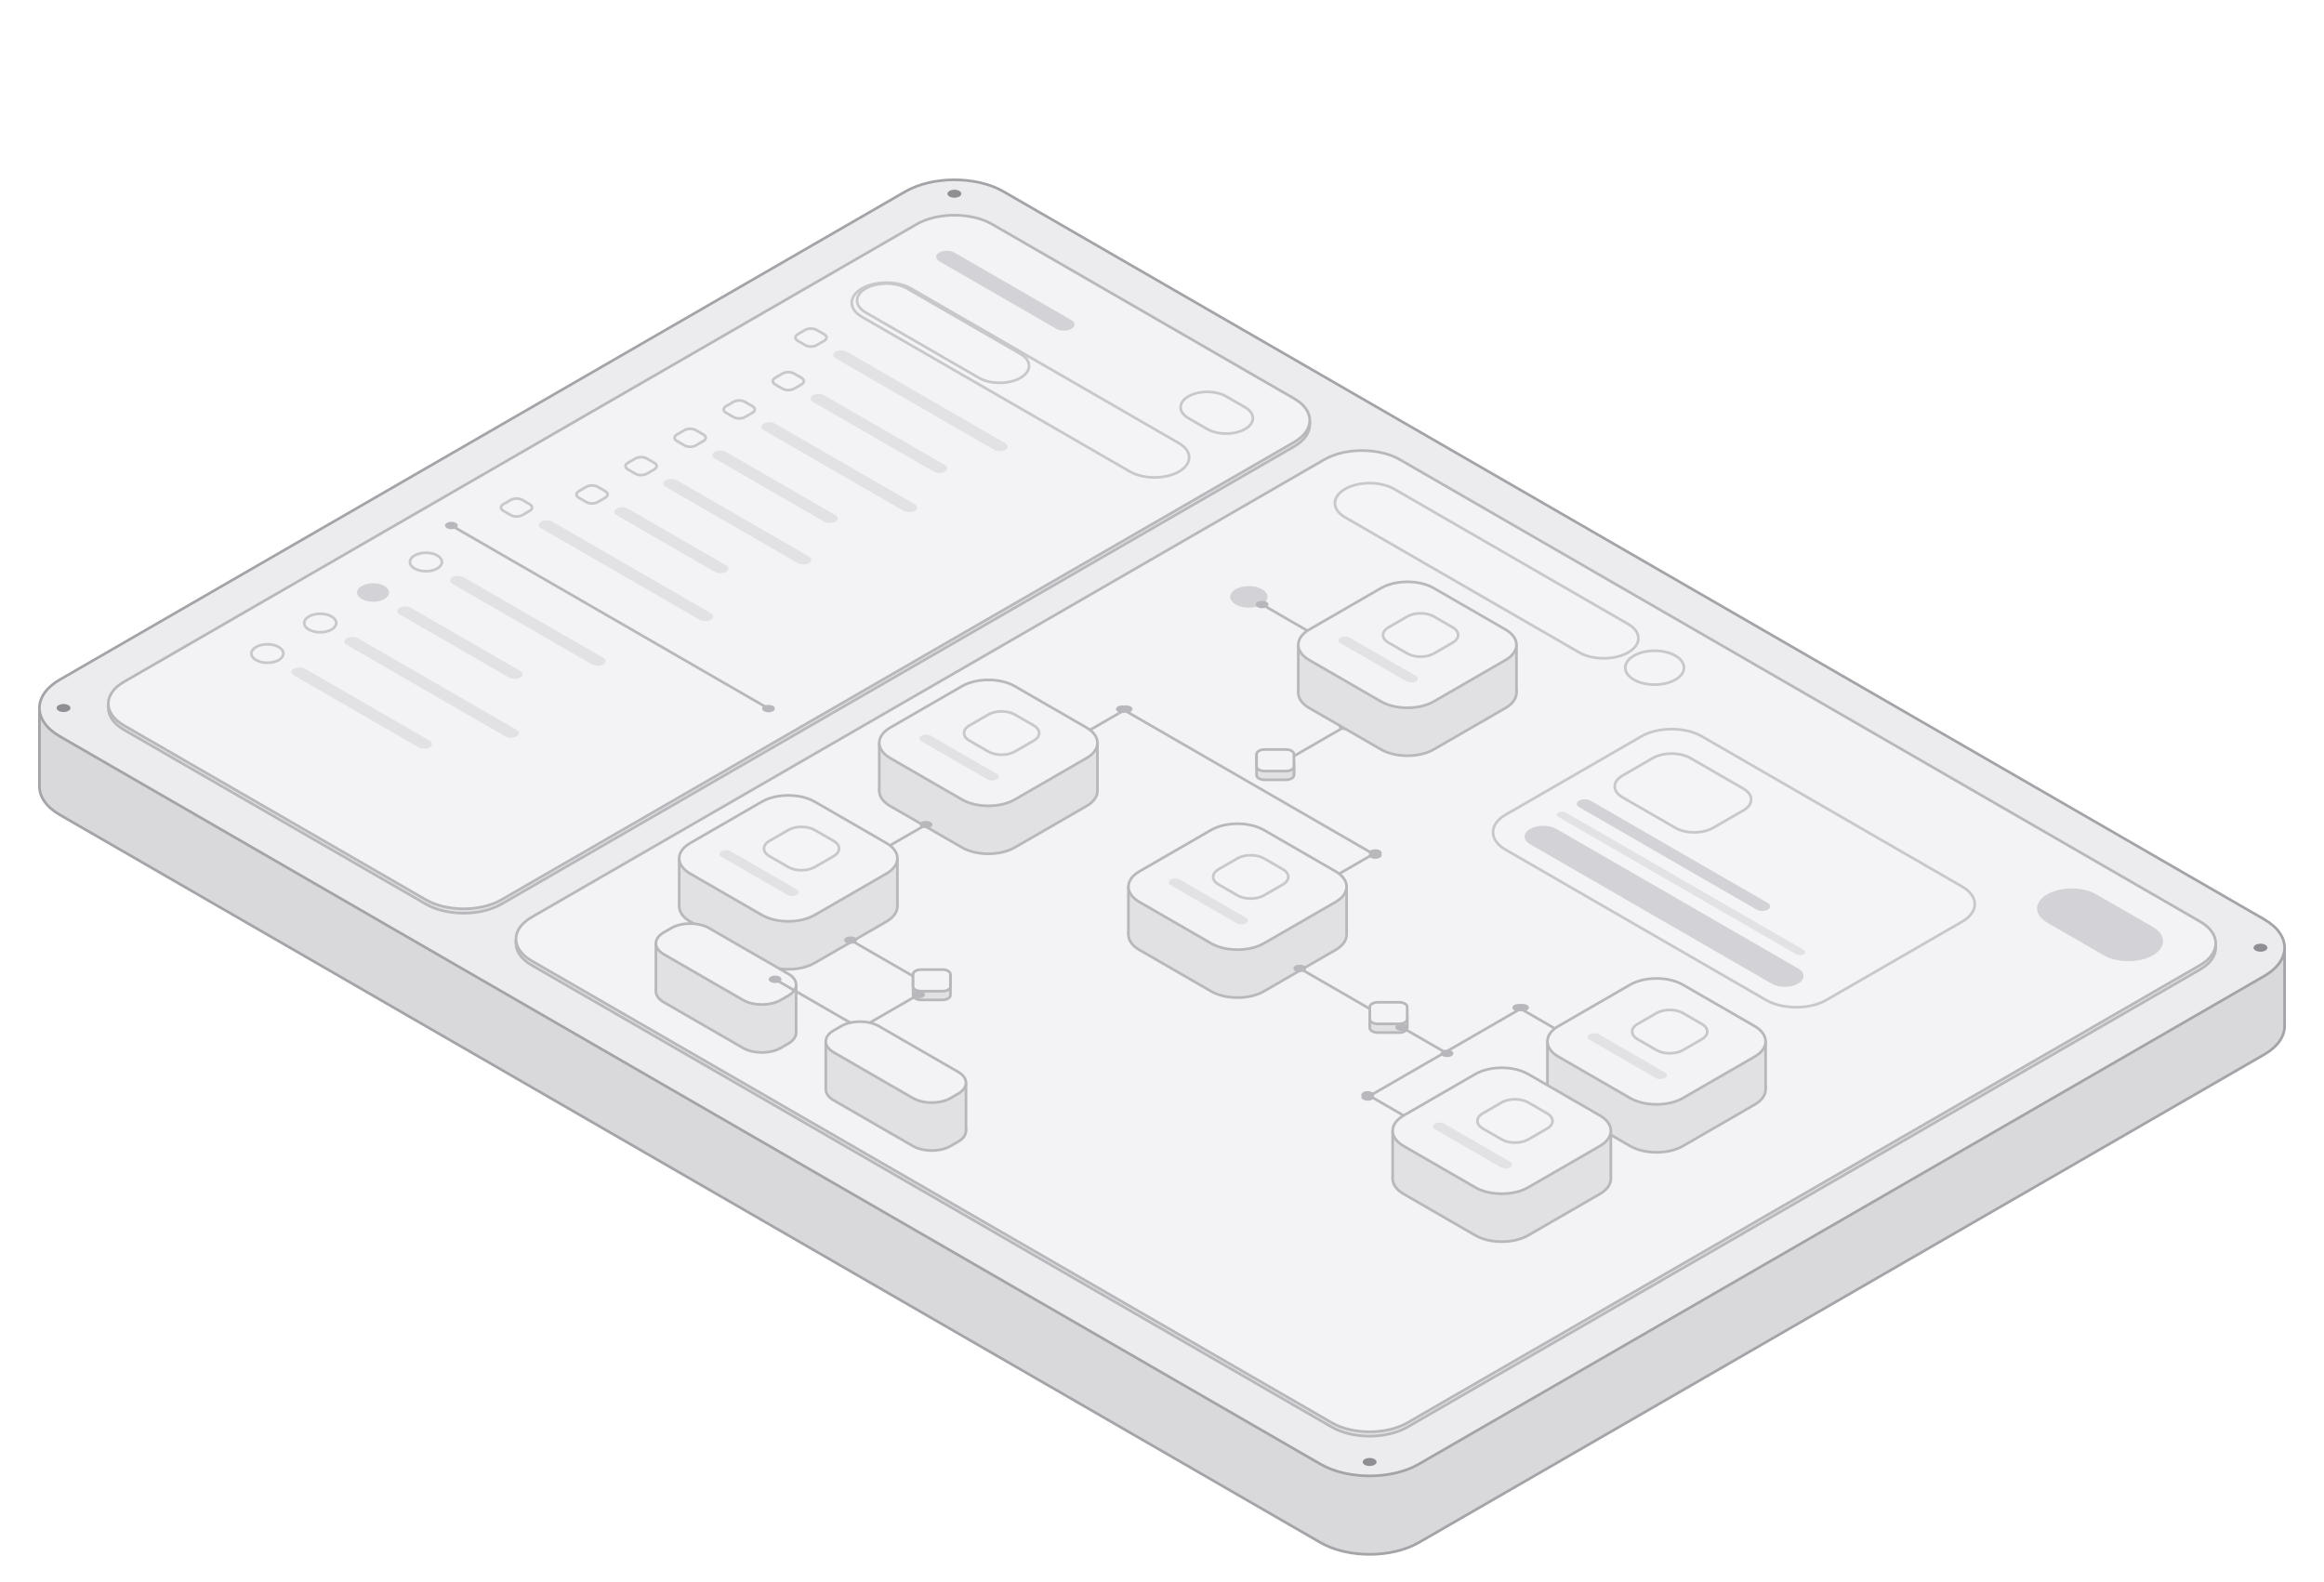
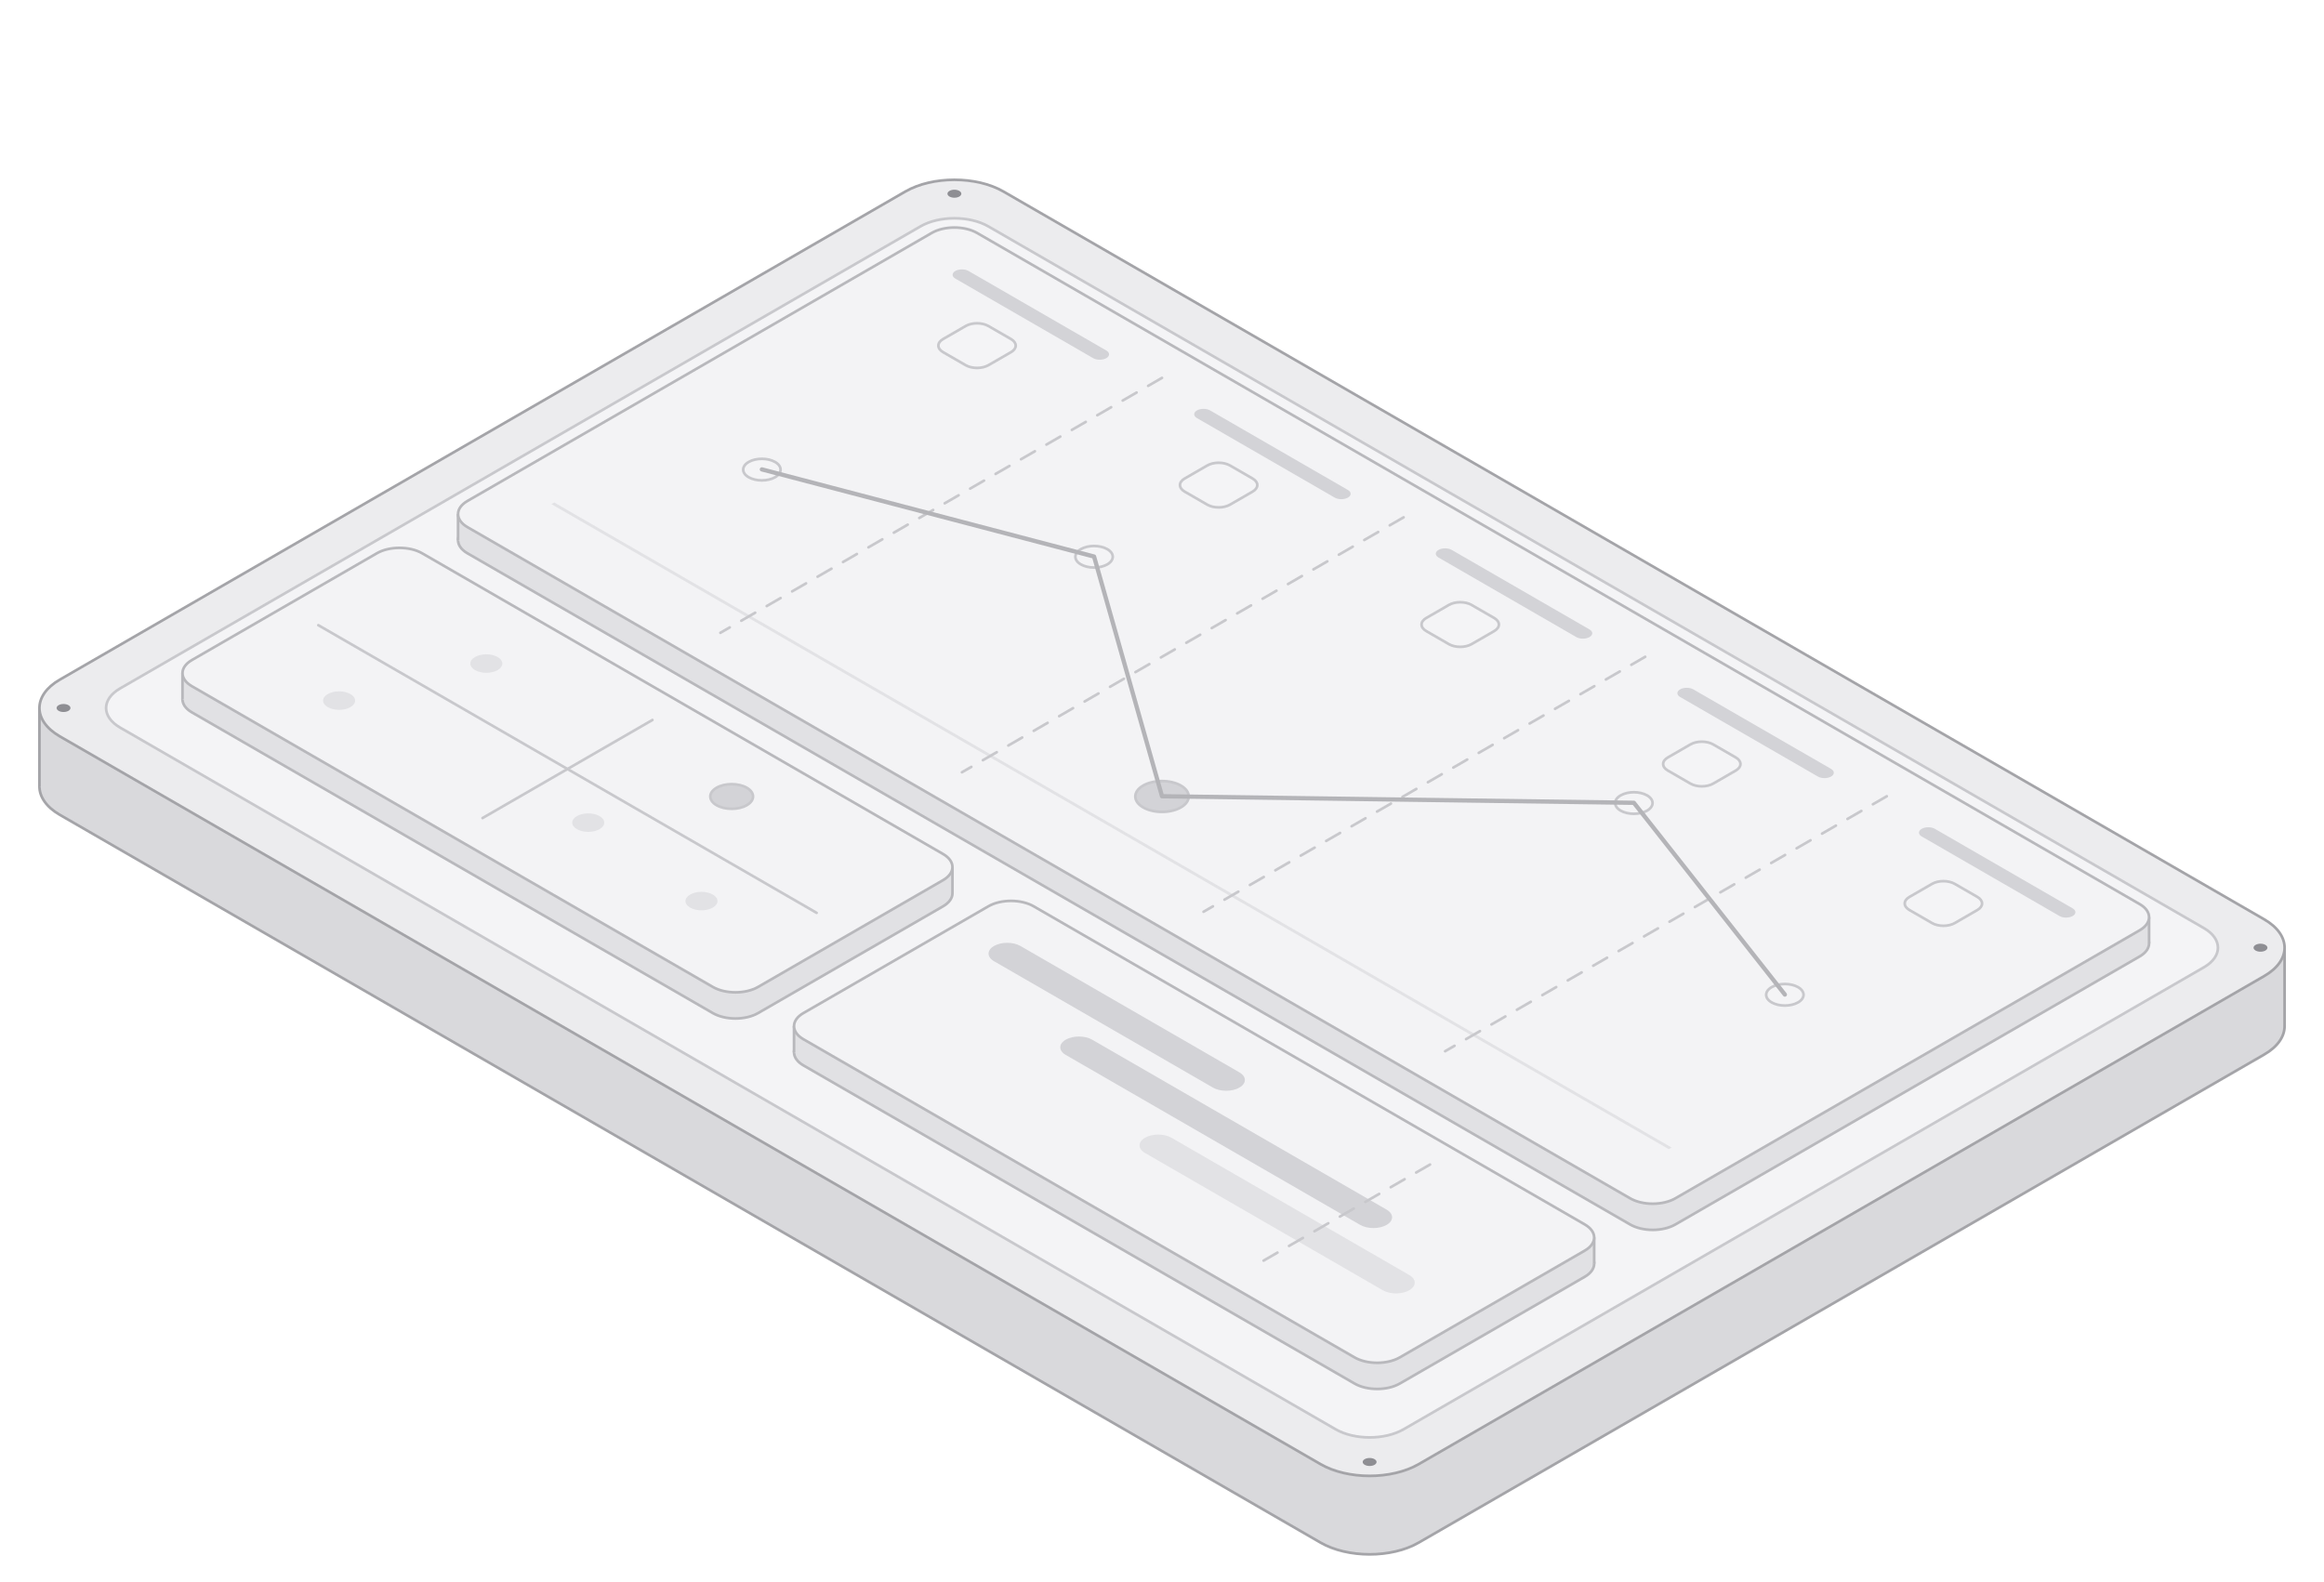
<svg xmlns="http://www.w3.org/2000/svg" viewBox="-435.34 -339.58 870.67 592.61" shape-rendering="geometricPrecision">
-   <style>.l{stroke-width:1px}.l2{stroke-width:1.5px}@media (min-resolution:2dppx){.l{stroke-width:.5px}.l2{stroke-width:1px}}@media (min-resolution:3dppx){.l{stroke-width:.34px}.l2{stroke-width:.67px}}</style>
+   <style>.l{stroke-width:1px}.l2{stroke-width:1.6px}@media (min-resolution:2dppx){.l{stroke-width:.5px}.l2{stroke-width:1px}}@media (min-resolution:3dppx){.l{stroke-width:.34px}.l2{stroke-width:.67px}}</style>
  <g transform="matrix(0.707107,0.408248,-0.707107,0.408248,-77.7817,-249.0315)">
    <rect x="0" y="0" width="720" height="500" rx="26" fill="#d9d9dc" stroke="#a4a4a8" class="l" vector-effect="non-scaling-stroke" />
  </g>
  <path d="M-420.566 -74.301L420.566 15.513L420.566 44.907L-420.566 -44.907Z" fill="#d9d9dc" />
  <path d="M-420.566 -74.301L-420.566 -44.907M420.566 15.513L420.566 44.907" stroke="#a4a4a8" class="l" vector-effect="non-scaling-stroke" />
  <g transform="matrix(0.707107,0.408248,-0.707107,0.408248,-77.7817,-278.4253)">
    <rect x="0" y="0" width="720" height="500" rx="26" fill="#ececee" stroke="#a4a4a8" class="l" vector-effect="non-scaling-stroke" />
  </g>
  <g transform="matrix(0.707107,0.408248,-0.707107,0.408248,-77.7817,-278.4253)">
    <circle cx="14" cy="14" r="2.6" fill="#8e8e93" />
    <circle cx="706" cy="14" r="2.6" fill="#8e8e93" />
    <circle cx="706" cy="486" r="2.6" fill="#8e8e93" />
    <circle cx="14" cy="486" r="2.6" fill="#8e8e93" />
  </g>
  <g transform="matrix(0.707107,0.408248,-0.707107,0.408248,-77.7817,-278.4253)">
-     <rect x="20" y="20" width="200" height="460" rx="20" fill="#e1e1e4" stroke="#b8b8bc" class="l" vector-effect="non-scaling-stroke" />
-   </g>
-   <path d="M-394.767 -75.934L55.355 -182.079L55.355 -180.446L-394.767 -74.301Z" fill="#e1e1e4" />
-   <path d="M-394.767 -75.934L-394.767 -74.301M55.355 -182.079L55.355 -180.446" stroke="#b8b8bc" class="l" vector-effect="non-scaling-stroke" />
-   <g transform="matrix(0.707107,0.408248,-0.707107,0.408248,-77.7817,-280.0583)">
-     <rect x="20" y="20" width="200" height="460" rx="20" fill="#f3f3f5" stroke="#b8b8bc" class="l" vector-effect="non-scaling-stroke" />
-   </g>
-   <g transform="matrix(0.707107,0.408248,-0.707107,0.408248,-77.7817,-278.4253)">
-     <rect x="236" y="20" width="464" height="460" rx="20" fill="#e1e1e4" stroke="#b8b8bc" class="l" vector-effect="non-scaling-stroke" />
-   </g>
-   <path d="M-242.032 12.247L394.767 13.880L394.767 15.513L-242.032 13.880Z" fill="#e1e1e4" />
-   <path d="M-242.032 12.247L-242.032 13.880M394.767 13.880L394.767 15.513" stroke="#b8b8bc" class="l" vector-effect="non-scaling-stroke" />
-   <g transform="matrix(0.707107,0.408248,-0.707107,0.408248,-77.7817,-280.0583)">
-     <rect x="236" y="20" width="464" height="460" rx="20" fill="#f3f3f5" stroke="#b8b8bc" class="l" vector-effect="non-scaling-stroke" />
-   </g>
-   <g transform="matrix(0.707107,0.408248,-0.707107,0.408248,-77.7817,-280.8748)">
-     <rect x="40" y="44" width="70" height="8" rx="4.0" fill="#d3d3d7" />
-   </g>
-   <g transform="matrix(0.707107,0.408248,-0.707107,0.408248,-77.7817,-280.8748)">
-     <rect x="40" y="116" width="10" height="10" rx="3" fill="#f4f4f6" stroke="#c8c8cc" class="l" vector-effect="non-scaling-stroke" />
-   </g>
-   <g transform="matrix(0.707107,0.408248,-0.707107,0.408248,-77.7817,-280.8748)">
-     <rect x="54" y="142" width="10" height="10" rx="3" fill="#f4f4f6" stroke="#c8c8cc" class="l" vector-effect="non-scaling-stroke" />
-   </g>
-   <g transform="matrix(0.707107,0.408248,-0.707107,0.408248,-77.7817,-280.8748)">
-     <rect x="54" y="168" width="10" height="10" rx="3" fill="#f4f4f6" stroke="#c8c8cc" class="l" vector-effect="non-scaling-stroke" />
-   </g>
-   <g transform="matrix(0.707107,0.408248,-0.707107,0.408248,-77.7817,-280.8748)">
-     <rect x="172" y="38" width="30" height="20" rx="10" fill="#f4f4f6" stroke="#c8c8cc" class="l" vector-effect="non-scaling-stroke" />
-   </g>
-   <g transform="matrix(0.707107,0.408248,-0.707107,0.408248,-77.7817,-280.8748)">
-     <rect x="54" y="194" width="10" height="10" rx="3" fill="#f4f4f6" stroke="#c8c8cc" class="l" vector-effect="non-scaling-stroke" />
-   </g>
-   <g transform="matrix(0.707107,0.408248,-0.707107,0.408248,-77.7817,-280.8748)">
-     <rect x="58" y="118" width="90" height="6" rx="3.0" fill="#e2e2e5" />
-   </g>
-   <g transform="matrix(0.707107,0.408248,-0.707107,0.408248,-77.7817,-280.8748)">
-     <rect x="72" y="144" width="70" height="6" rx="3.0" fill="#e2e2e5" />
-   </g>
-   <g transform="matrix(0.707107,0.408248,-0.707107,0.408248,-77.7817,-280.8748)">
-     <rect x="54" y="220" width="10" height="10" rx="3" fill="#f4f4f6" stroke="#c8c8cc" class="l" vector-effect="non-scaling-stroke" />
-   </g>
-   <g transform="matrix(0.707107,0.408248,-0.707107,0.408248,-77.7817,-280.8748)">
-     <rect x="36" y="72" width="168" height="26" rx="13" fill="#f4f4f6" stroke="#c8c8cc" class="l" vector-effect="non-scaling-stroke" />
-   </g>
-   <g transform="matrix(0.707107,0.408248,-0.707107,0.408248,-77.7817,-280.8748)">
-     <rect x="54" y="246" width="10" height="10" rx="3" fill="#f4f4f6" stroke="#c8c8cc" class="l" vector-effect="non-scaling-stroke" />
-   </g>
-   <g transform="matrix(0.707107,0.408248,-0.707107,0.408248,-77.7817,-280.8748)">
-     <rect x="72" y="170" width="80" height="6" rx="3.0" fill="#e2e2e5" />
-   </g>
-   <g transform="matrix(0.707107,0.408248,-0.707107,0.408248,-77.7817,-280.8748)">
-     <rect x="40" y="272" width="10" height="10" rx="3" fill="#f4f4f6" stroke="#c8c8cc" class="l" vector-effect="non-scaling-stroke" />
-   </g>
-   <g transform="matrix(0.707107,0.408248,-0.707107,0.408248,-77.7817,-280.8748)">
-     <rect x="72" y="196" width="64" height="6" rx="3.0" fill="#e2e2e5" />
-   </g>
-   <g transform="matrix(0.707107,0.408248,-0.707107,0.408248,-77.7817,-280.8748)">
-     <rect x="72" y="222" width="76" height="6" rx="3.0" fill="#e2e2e5" />
-   </g>
-   <g transform="matrix(0.707107,0.408248,-0.707107,0.408248,-77.7817,-280.8748)">
-     <rect x="72" y="248" width="58" height="6" rx="3.0" fill="#e2e2e5" />
-   </g>
-   <g transform="matrix(0.707107,0.408248,-0.707107,0.408248,-77.7817,-280.8748)">
-     <rect x="40" y="320" width="12" height="12" rx="6" fill="#f4f4f6" stroke="#c8c8cc" class="l" vector-effect="non-scaling-stroke" />
-   </g>
-   <g transform="matrix(0.707107,0.408248,-0.707107,0.408248,-77.7817,-280.8748)">
-     <rect x="40" y="348" width="12" height="12" rx="6" fill="#d3d3d7" />
-   </g>
-   <g transform="matrix(0.707107,0.408248,-0.707107,0.408248,-77.7817,-280.8748)">
-     <rect x="273" y="117" width="14" height="14" rx="7" fill="#d3d3d7" />
-   </g>
-   <g transform="matrix(0.707107,0.408248,-0.707107,0.408248,-77.7817,-280.8748)">
-     <rect x="58" y="274" width="90" height="6" rx="3.0" fill="#e2e2e5" />
-   </g>
-   <g transform="matrix(0.707107,0.408248,-0.707107,0.408248,-77.7817,-280.8748)">
-     <rect x="40" y="376" width="12" height="12" rx="6" fill="#f4f4f6" stroke="#c8c8cc" class="l" vector-effect="non-scaling-stroke" />
-   </g>
-   <g transform="matrix(0.707107,0.408248,-0.707107,0.408248,-77.7817,-280.8748)">
-     <path d="M287 124.0L331 124.0" stroke="#b8b8bc" class="l" vector-effect="non-scaling-stroke" />
-     <circle cx="287" cy="124.0" r="2.4" fill="#b8b8bc" />
-     <circle cx="331" cy="124.0" r="2.4" fill="#b8b8bc" />
-   </g>
-   <g transform="matrix(0.707107,0.408248,-0.707107,0.408248,-77.7817,-280.8748)">
-     <rect x="256" y="36" width="150" height="26" rx="13" fill="#f4f4f6" stroke="#c8c8cc" class="l" vector-effect="non-scaling-stroke" />
-   </g>
-   <g transform="matrix(0.707107,0.408248,-0.707107,0.408248,-77.7817,-280.8748)">
-     <rect x="40" y="404" width="12" height="12" rx="6" fill="#f4f4f6" stroke="#c8c8cc" class="l" vector-effect="non-scaling-stroke" />
-   </g>
-   <g transform="matrix(0.707107,0.408248,-0.707107,0.408248,-77.7817,-280.8748)">
-     <rect x="60" y="323" width="80" height="6" rx="3.0" fill="#e2e2e5" />
-   </g>
-   <g transform="matrix(0.707107,0.408248,-0.707107,0.408248,-77.7817,-280.8748)">
-     <rect x="60" y="351" width="64" height="6" rx="3.0" fill="#e2e2e5" />
-   </g>
-   <g transform="matrix(0.707107,0.408248,-0.707107,0.408248,-77.7817,-280.8748)">
-     <rect x="409" y="38" width="22" height="22" rx="11" fill="#f4f4f6" stroke="#c8c8cc" class="l" vector-effect="non-scaling-stroke" />
-   </g>
-   <g transform="matrix(0.707107,0.408248,-0.707107,0.408248,-77.7817,-280.8748)">
-     <path d="M36 302.5L204 302.5" stroke="#b8b8bc" class="l" vector-effect="non-scaling-stroke" />
-     <circle cx="36" cy="302.5" r="2.4" fill="#b8b8bc" />
-     <circle cx="204" cy="302.5" r="2.4" fill="#b8b8bc" />
-   </g>
-   <g transform="matrix(0.707107,0.408248,-0.707107,0.408248,-77.7817,-280.8748)">
-     <rect x="60" y="379" width="90" height="6" rx="3.0" fill="#e2e2e5" />
-   </g>
-   <g transform="matrix(0.707107,0.408248,-0.707107,0.408248,-77.7817,-280.8748)">
-     <rect x="60" y="407" width="72" height="6" rx="3.0" fill="#e2e2e5" />
-   </g>
-   <g transform="matrix(0.707107,0.408248,-0.707107,0.408248,-77.7817,-280.8748)">
-     <path d="M299.0 208L299.0 248" stroke="#b8b8bc" class="l" vector-effect="non-scaling-stroke" />
-     <circle cx="299.0" cy="208" r="2.4" fill="#b8b8bc" />
-     <circle cx="299.0" cy="248" r="2.4" fill="#b8b8bc" />
-   </g>
-   <g transform="matrix(0.707107,0.408248,-0.707107,0.408248,-77.7817,-280.8748)">
-     <path d="M365.0 158L365.0 188" stroke="#b8b8bc" class="l" vector-effect="non-scaling-stroke" />
-     <circle cx="365.0" cy="158" r="2.4" fill="#b8b8bc" />
-     <circle cx="365.0" cy="188" r="2.4" fill="#b8b8bc" />
+     <rect x="20" y="20" width="680" height="460" rx="18" fill="#f4f4f6" stroke="#c8c8cc" class="l" vector-effect="non-scaling-stroke" />
  </g>
  <g transform="matrix(0.707107,0.408248,-0.707107,0.408248,-77.7817,-280.0583)">
-     <rect x="332" y="92" width="66" height="66" rx="14" fill="#e1e1e4" stroke="#b8b8bc" class="l" vector-effect="non-scaling-stroke" />
+     <rect x="40" y="334" width="300" height="122" rx="12" fill="#e1e1e4" stroke="#b8b8bc" class="l" vector-effect="non-scaling-stroke" />
  </g>
-   <path d="M51.054 -97.980L132.794 -97.980L132.794 -80.017L51.054 -80.017Z" fill="#e1e1e4" />
-   <path d="M51.054 -97.980L51.054 -80.017M132.794 -97.980L132.794 -80.017" stroke="#b8b8bc" class="l" vector-effect="non-scaling-stroke" />
-   <g transform="matrix(0.707107,0.408248,-0.707107,0.408248,-77.7817,-298.0213)">
-     <rect x="332" y="92" width="66" height="66" rx="14" fill="#f3f3f5" stroke="#b8b8bc" class="l" vector-effect="non-scaling-stroke" />
+   <path d="M-366.968 -87.365L-78.510 -14.697L-78.510 -4.899L-366.968 -77.567Z" fill="#e1e1e4" />
+   <path d="M-366.968 -87.365L-366.968 -77.567M-78.510 -14.697L-78.510 -4.899" stroke="#b8b8bc" class="l" vector-effect="non-scaling-stroke" />
+   <g transform="matrix(0.707107,0.408248,-0.707107,0.408248,-77.7817,-289.8563)">
+     <rect x="40" y="334" width="300" height="122" rx="12" fill="#f3f3f5" stroke="#b8b8bc" class="l" vector-effect="non-scaling-stroke" />
  </g>
  <g transform="matrix(0.707107,0.408248,-0.707107,0.408248,-77.7817,-280.0583)">
-     <rect x="358" y="188" width="14" height="14" rx="3" fill="#e1e1e4" stroke="#b8b8bc" class="l" vector-effect="non-scaling-stroke" transform="rotate(45 365.0 195.0)" />
+     <rect x="40" y="40" width="640" height="270" rx="12" fill="#e1e1e4" stroke="#b8b8bc" class="l" vector-effect="non-scaling-stroke" />
  </g>
-   <path d="M35.426 -57.015L49.426 -52.396L49.426 -49.130L35.426 -53.749Z" fill="#e1e1e4" />
-   <path d="M35.426 -57.015L35.426 -53.749M49.426 -52.396L49.426 -49.130" stroke="#b8b8bc" class="l" vector-effect="non-scaling-stroke" />
-   <g transform="matrix(0.707107,0.408248,-0.707107,0.408248,-77.7817,-283.3243)">
-     <rect x="358" y="188" width="14" height="14" rx="3" fill="#f3f3f5" stroke="#b8b8bc" class="l" vector-effect="non-scaling-stroke" transform="rotate(45 365.0 195.0)" />
-   </g>
-   <g transform="matrix(0.707107,0.408248,-0.707107,0.408248,-77.7817,-280.8748)">
-     <path d="M298 209.0L432 209.0" stroke="#b8b8bc" class="l" vector-effect="non-scaling-stroke" />
-     <circle cx="298" cy="209.0" r="2.4" fill="#b8b8bc" />
-     <circle cx="432" cy="209.0" r="2.4" fill="#b8b8bc" />
+   <path d="M-263.730 -146.969L369.796 4.082L369.796 13.880L-263.730 -137.171Z" fill="#e1e1e4" />
+   <path d="M-263.730 -146.969L-263.730 -137.171M369.796 4.082L369.796 13.880" stroke="#b8b8bc" class="l" vector-effect="non-scaling-stroke" />
+   <g transform="matrix(0.707107,0.408248,-0.707107,0.408248,-77.7817,-289.8563)">
+     <rect x="40" y="40" width="640" height="270" rx="12" fill="#f3f3f5" stroke="#b8b8bc" class="l" vector-effect="non-scaling-stroke" />
  </g>
  <g transform="matrix(0.707107,0.408248,-0.707107,0.408248,-77.7817,-280.0583)">
-     <rect x="266" y="248" width="66" height="66" rx="14" fill="#e1e1e4" stroke="#b8b8bc" class="l" vector-effect="non-scaling-stroke" />
+     <rect x="364" y="334" width="316" height="122" rx="12" fill="#e1e1e4" stroke="#b8b8bc" class="l" vector-effect="non-scaling-stroke" />
  </g>
-   <path d="M-105.924 -61.237L-24.184 -61.237L-24.184 -43.274L-105.924 -43.274Z" fill="#e1e1e4" />
-   <path d="M-105.924 -61.237L-105.924 -43.274M-24.184 -61.237L-24.184 -43.274" stroke="#b8b8bc" class="l" vector-effect="non-scaling-stroke" />
-   <g transform="matrix(0.707107,0.408248,-0.707107,0.408248,-77.7817,-298.0213)">
-     <rect x="266" y="248" width="66" height="66" rx="14" fill="#f3f3f5" stroke="#b8b8bc" class="l" vector-effect="non-scaling-stroke" />
+   <path d="M-137.865 44.907L161.907 124.107L161.907 133.905L-137.865 54.705Z" fill="#e1e1e4" />
+   <path d="M-137.865 44.907L-137.865 54.705M161.907 124.107L161.907 133.905" stroke="#b8b8bc" class="l" vector-effect="non-scaling-stroke" />
+   <g transform="matrix(0.707107,0.408248,-0.707107,0.408248,-77.7817,-289.8563)">
+     <rect x="364" y="334" width="316" height="122" rx="12" fill="#f3f3f5" stroke="#b8b8bc" class="l" vector-effect="non-scaling-stroke" />
  </g>
-   <g transform="matrix(0.707107,0.408248,-0.707107,0.408248,-77.7817,-280.8748)">
-     <path d="M299.0 314L299.0 354" stroke="#b8b8bc" class="l" vector-effect="non-scaling-stroke" />
-     <circle cx="299.0" cy="314" r="2.4" fill="#b8b8bc" />
-     <circle cx="299.0" cy="354" r="2.4" fill="#b8b8bc" />
+   <g transform="matrix(0.707107,0.408248,-0.707107,0.408248,-77.7817,-290.1012)">
+     <rect x="64" y="60" width="80" height="7" rx="3.5" fill="#d3d3d7" />
  </g>
-   <g transform="matrix(0.707107,0.408248,-0.707107,0.408248,-77.7817,-280.8748)">
-     <path d="M431.0 208L431.0 248" stroke="#b8b8bc" class="l" vector-effect="non-scaling-stroke" />
-     <circle cx="431.0" cy="208" r="2.4" fill="#b8b8bc" />
-     <circle cx="431.0" cy="248" r="2.4" fill="#b8b8bc" />
+   <g transform="matrix(0.707107,0.408248,-0.707107,0.408248,-77.7817,-290.1012)">
+     <rect x="92" y="80" width="24" height="24" rx="6" fill="#f4f4f6" stroke="#c8c8cc" class="l" vector-effect="non-scaling-stroke" />
  </g>
-   <g transform="matrix(0.707107,0.408248,-0.707107,0.408248,-77.7817,-280.8748)">
-     <rect x="628" y="36" width="56" height="26" rx="13" fill="#d3d3d7" />
+   <g transform="matrix(0.707107,0.408248,-0.707107,0.408248,-77.7817,-290.1012)">
+     <rect x="192" y="60" width="80" height="7" rx="3.5" fill="#d3d3d7" />
  </g>
-   <g transform="matrix(0.707107,0.408248,-0.707107,0.408248,-77.7817,-280.0583)">
-     <rect x="266" y="354" width="66" height="66" rx="14" fill="#e1e1e4" stroke="#b8b8bc" class="l" vector-effect="non-scaling-stroke" />
+   <g transform="matrix(0.707107,0.408248,-0.707107,0.408248,-77.7817,-290.1012)">
+     <rect x="220" y="80" width="24" height="24" rx="6" fill="#f4f4f6" stroke="#c8c8cc" class="l" vector-effect="non-scaling-stroke" />
  </g>
-   <path d="M-180.877 -17.963L-99.137 -17.963L-99.137 0.000L-180.877 0.000Z" fill="#e1e1e4" />
-   <path d="M-180.877 -17.963L-180.877 0.000M-99.137 -17.963L-99.137 0.000" stroke="#b8b8bc" class="l" vector-effect="non-scaling-stroke" />
-   <g transform="matrix(0.707107,0.408248,-0.707107,0.408248,-77.7817,-298.0213)">
-     <rect x="266" y="354" width="66" height="66" rx="14" fill="#f3f3f5" stroke="#b8b8bc" class="l" vector-effect="non-scaling-stroke" />
+   <g transform="matrix(0.707107,0.408248,-0.707107,0.408248,-77.7817,-290.1012)">
+     <rect x="320" y="60" width="80" height="7" rx="3.5" fill="#d3d3d7" />
  </g>
-   <g transform="matrix(0.707107,0.408248,-0.707107,0.408248,-77.7817,-280.8748)">
-     <path d="M332 387.0L368 387.0" stroke="#b8b8bc" class="l" vector-effect="non-scaling-stroke" />
-     <circle cx="332" cy="387.0" r="2.4" fill="#b8b8bc" />
-     <circle cx="368" cy="387.0" r="2.4" fill="#b8b8bc" />
+   <g transform="matrix(0.707107,0.408248,-0.707107,0.408248,-77.7817,-290.1012)">
+     <rect x="348" y="80" width="24" height="24" rx="6" fill="#f4f4f6" stroke="#c8c8cc" class="l" vector-effect="non-scaling-stroke" />
  </g>
-   <g transform="matrix(0.707107,0.408248,-0.707107,0.408248,-77.7817,-280.0583)">
-     <rect x="368" y="380" width="14" height="14" rx="3" fill="#e1e1e4" stroke="#b8b8bc" class="l" vector-effect="non-scaling-stroke" transform="rotate(45 375.0 387.0)" />
+   <g transform="matrix(0.707107,0.408248,-0.707107,0.408248,-77.7817,-290.1012)">
+     <rect x="448" y="60" width="80" height="7" rx="3.5" fill="#d3d3d7" />
  </g>
-   <path d="M-93.267 25.451L-79.267 25.451L-79.267 28.717L-93.267 28.717Z" fill="#e1e1e4" />
-   <path d="M-93.267 25.451L-93.267 28.717M-79.267 25.451L-79.267 28.717" stroke="#b8b8bc" class="l" vector-effect="non-scaling-stroke" />
-   <g transform="matrix(0.707107,0.408248,-0.707107,0.408248,-77.7817,-283.3243)">
-     <rect x="368" y="380" width="14" height="14" rx="3" fill="#f3f3f5" stroke="#b8b8bc" class="l" vector-effect="non-scaling-stroke" transform="rotate(45 375.0 387.0)" />
+   <g transform="matrix(0.707107,0.408248,-0.707107,0.408248,-77.7817,-290.1012)">
+     <rect x="476" y="80" width="24" height="24" rx="6" fill="#f4f4f6" stroke="#c8c8cc" class="l" vector-effect="non-scaling-stroke" />
  </g>
-   <g transform="matrix(0.707107,0.408248,-0.707107,0.408248,-77.7817,-280.0583)">
-     <rect x="398" y="248" width="66" height="66" rx="14" fill="#e1e1e4" stroke="#b8b8bc" class="l" vector-effect="non-scaling-stroke" />
+   <g transform="matrix(0.707107,0.408248,-0.707107,0.408248,-77.7817,-290.1012)">
+     <rect x="576" y="60" width="80" height="7" rx="3.5" fill="#d3d3d7" />
  </g>
-   <path d="M-12.586 -7.348L69.154 -7.348L69.154 10.614L-12.586 10.614Z" fill="#e1e1e4" />
-   <path d="M-12.586 -7.348L-12.586 10.614M69.154 -7.348L69.154 10.614" stroke="#b8b8bc" class="l" vector-effect="non-scaling-stroke" />
-   <g transform="matrix(0.707107,0.408248,-0.707107,0.408248,-77.7817,-298.0213)">
-     <rect x="398" y="248" width="66" height="66" rx="14" fill="#f3f3f5" stroke="#b8b8bc" class="l" vector-effect="non-scaling-stroke" />
+   <g transform="matrix(0.707107,0.408248,-0.707107,0.408248,-77.7817,-290.1012)">
+     <rect x="604" y="80" width="24" height="24" rx="6" fill="#f4f4f6" stroke="#c8c8cc" class="l" vector-effect="non-scaling-stroke" />
  </g>
-   <g transform="matrix(0.707107,0.408248,-0.707107,0.408248,-77.7817,-280.8748)">
-     <path d="M331.0 424L331.0 452" stroke="#b8b8bc" class="l" vector-effect="non-scaling-stroke" />
-     <circle cx="331.0" cy="424" r="2.4" fill="#b8b8bc" />
-     <circle cx="331.0" cy="452" r="2.4" fill="#b8b8bc" />
+   <g transform="matrix(0.707107,0.408248,-0.707107,0.408248,-77.7817,-290.1012)">
+     <rect x="384" y="356" width="130" height="14" rx="7" fill="#d3d3d7" />
  </g>
-   <g transform="matrix(0.707107,0.408248,-0.707107,0.408248,-77.7817,-280.8748)">
-     <path d="M464 281.0L504 281.0" stroke="#b8b8bc" class="l" vector-effect="non-scaling-stroke" />
-     <circle cx="464" cy="281.0" r="2.4" fill="#b8b8bc" />
-     <circle cx="504" cy="281.0" r="2.4" fill="#b8b8bc" />
+   <g transform="matrix(0.707107,0.408248,-0.707107,0.408248,-77.7817,-290.1012)">
+     <rect x="64" y="276" width="592" height="1.5" rx="0" fill="#e2e2e5" />
  </g>
-   <g transform="matrix(0.707107,0.408248,-0.707107,0.408248,-77.7817,-280.8748)">
-     <path d="M375.0 394L375.0 424" stroke="#b8b8bc" class="l" vector-effect="non-scaling-stroke" />
-     <circle cx="375.0" cy="394" r="2.4" fill="#b8b8bc" />
-     <circle cx="375.0" cy="424" r="2.4" fill="#b8b8bc" />
+   <g transform="matrix(0.707107,0.408248,-0.707107,0.408248,-77.7817,-290.1012)">
+     <rect x="446" y="380" width="170" height="14" rx="7" fill="#d3d3d7" />
  </g>
-   <g transform="matrix(0.707107,0.408248,-0.707107,0.408248,-77.7817,-280.0583)">
-     <rect x="504" y="274" width="14" height="14" rx="3" fill="#e1e1e4" stroke="#b8b8bc" class="l" vector-effect="non-scaling-stroke" transform="rotate(45 511.0 281.0)" />
+   <g transform="matrix(0.707107,0.408248,-0.707107,0.408248,-77.7817,-290.1012)">
+     <rect x="512" y="404" width="140" height="14" rx="7" fill="#e2e2e5" />
  </g>
-   <path d="M77.853 42.318L91.853 42.318L91.853 45.584L77.853 45.584Z" fill="#e1e1e4" />
-   <path d="M77.853 42.318L77.853 45.584M91.853 42.318L91.853 45.584" stroke="#b8b8bc" class="l" vector-effect="non-scaling-stroke" />
-   <g transform="matrix(0.707107,0.408248,-0.707107,0.408248,-77.7817,-283.3243)">
-     <rect x="504" y="274" width="14" height="14" rx="3" fill="#f3f3f5" stroke="#b8b8bc" class="l" vector-effect="non-scaling-stroke" transform="rotate(45 511.0 281.0)" />
+   <g transform="matrix(0.707107,0.408248,-0.707107,0.408248,-77.7817,-290.1829)">
+     <circle cx="104" cy="206" r="7" fill="#f4f4f6" stroke="#c8c8cc" class="l" vector-effect="non-scaling-stroke" />
  </g>
-   <g transform="matrix(0.707107,0.408248,-0.707107,0.408248,-77.7817,-280.8748)">
-     <path d="M540 241.0L580 241.0" stroke="#b8b8bc" class="l" vector-effect="non-scaling-stroke" />
-     <circle cx="540" cy="241.0" r="2.4" fill="#b8b8bc" />
-     <circle cx="580" cy="241.0" r="2.4" fill="#b8b8bc" />
+   <g transform="matrix(0.707107,0.408248,-0.707107,0.408248,-77.7817,-290.1829)">
+     <circle cx="232" cy="158" r="7" fill="#f4f4f6" stroke="#c8c8cc" class="l" vector-effect="non-scaling-stroke" />
  </g>
-   <g transform="matrix(0.707107,0.408248,-0.707107,0.408248,-77.7817,-280.8748)">
-     <path d="M518 281.0L542 281.0" stroke="#b8b8bc" class="l" vector-effect="non-scaling-stroke" />
-     <circle cx="518" cy="281.0" r="2.4" fill="#b8b8bc" />
-     <circle cx="542" cy="281.0" r="2.4" fill="#b8b8bc" />
+   <g transform="matrix(0.707107,0.408248,-0.707107,0.408248,-77.7817,-290.2645)">
+     <path d="M168 58L168 292" fill="none" stroke="#c8c8cc" class="l" stroke-linejoin="round" stroke-linecap="round" stroke-dasharray="6 5" vector-effect="non-scaling-stroke" />
  </g>
-   <g transform="matrix(0.707107,0.408248,-0.707107,0.408248,-77.7817,-280.0583)">
-     <rect x="300" y="440" width="62" height="24" rx="10" fill="#e1e1e4" stroke="#b8b8bc" class="l" vector-effect="non-scaling-stroke" />
+   <g transform="matrix(0.707107,0.408248,-0.707107,0.408248,-77.7817,-290.1829)">
+     <circle cx="120" cy="368" r="6" fill="#e2e2e5" />
  </g>
-   <path d="M-189.605 13.880L-137.078 29.394L-137.078 47.357L-189.605 31.843Z" fill="#e1e1e4" />
-   <path d="M-189.605 13.880L-189.605 31.843M-137.078 29.394L-137.078 47.357" stroke="#b8b8bc" class="l" vector-effect="non-scaling-stroke" />
-   <g transform="matrix(0.707107,0.408248,-0.707107,0.408248,-77.7817,-298.0213)">
-     <rect x="300" y="440" width="62" height="24" rx="10" fill="#f3f3f5" stroke="#b8b8bc" class="l" vector-effect="non-scaling-stroke" />
+   <g transform="matrix(0.707107,0.408248,-0.707107,0.408248,-77.7817,-290.1829)">
+     <circle cx="98" cy="424" r="6" fill="#e2e2e5" />
  </g>
-   <g transform="matrix(0.707107,0.408248,-0.707107,0.408248,-77.7817,-280.8748)">
-     <path d="M330 425.0L422 425.0" stroke="#b8b8bc" class="l" vector-effect="non-scaling-stroke" />
-     <circle cx="330" cy="425.0" r="2.4" fill="#b8b8bc" />
-     <circle cx="422" cy="425.0" r="2.4" fill="#b8b8bc" />
+   <g transform="matrix(0.707107,0.408248,-0.707107,0.408248,-77.7817,-290.2645)">
+     <path d="M296 58L296 292" fill="none" stroke="#c8c8cc" class="l" stroke-linejoin="round" stroke-linecap="round" stroke-dasharray="6 5" vector-effect="non-scaling-stroke" />
  </g>
-   <g transform="matrix(0.707107,0.408248,-0.707107,0.408248,-77.7817,-280.8748)">
-     <path d="M541.0 240L541.0 322" stroke="#b8b8bc" class="l" vector-effect="non-scaling-stroke" />
-     <circle cx="541.0" cy="240" r="2.4" fill="#b8b8bc" />
-     <circle cx="541.0" cy="322" r="2.4" fill="#b8b8bc" />
+   <g transform="matrix(0.707107,0.408248,-0.707107,0.408248,-77.7817,-290.1829)">
+     <circle cx="246" cy="364" r="8" fill="#d3d3d7" stroke="#c8c8cc" class="l" vector-effect="non-scaling-stroke" />
  </g>
-   <g transform="matrix(0.707107,0.408248,-0.707107,0.408248,-77.7817,-280.8748)">
-     <path d="M421.0 424L421.0 452" stroke="#b8b8bc" class="l" vector-effect="non-scaling-stroke" />
-     <circle cx="421.0" cy="424" r="2.4" fill="#b8b8bc" />
-     <circle cx="421.0" cy="452" r="2.4" fill="#b8b8bc" />
+   <g transform="matrix(0.707107,0.408248,-0.707107,0.408248,-77.7817,-290.1829)">
+     <circle cx="360" cy="250" r="10" fill="#d3d3d7" stroke="#c8c8cc" class="l" vector-effect="non-scaling-stroke" />
  </g>
-   <g transform="matrix(0.707107,0.408248,-0.707107,0.408248,-77.7817,-280.8748)">
-     <path d="M540 321.0L580 321.0" stroke="#b8b8bc" class="l" vector-effect="non-scaling-stroke" />
-     <circle cx="540" cy="321.0" r="2.4" fill="#b8b8bc" />
-     <circle cx="580" cy="321.0" r="2.4" fill="#b8b8bc" />
+   <g transform="matrix(0.707107,0.408248,-0.707107,0.408248,-77.7817,-290.1829)">
+     <circle cx="488" cy="128" r="7" fill="#f4f4f6" stroke="#c8c8cc" class="l" vector-effect="non-scaling-stroke" />
  </g>
-   <g transform="matrix(0.707107,0.408248,-0.707107,0.408248,-77.7817,-280.0583)">
-     <rect x="390" y="440" width="62" height="24" rx="10" fill="#e1e1e4" stroke="#b8b8bc" class="l" vector-effect="non-scaling-stroke" />
+   <g transform="matrix(0.707107,0.408248,-0.707107,0.408248,-77.7817,-290.2645)">
+     <path d="M190 350L190 440" fill="none" stroke="#c8c8cc" class="l" stroke-linejoin="round" stroke-linecap="round" vector-effect="non-scaling-stroke" />
  </g>
-   <path d="M-125.966 50.623L-73.439 66.136L-73.439 84.099L-125.966 68.586Z" fill="#e1e1e4" />
-   <path d="M-125.966 50.623L-125.966 68.586M-73.439 66.136L-73.439 84.099" stroke="#b8b8bc" class="l" vector-effect="non-scaling-stroke" />
-   <g transform="matrix(0.707107,0.408248,-0.707107,0.408248,-77.7817,-298.0213)">
-     <rect x="390" y="440" width="62" height="24" rx="10" fill="#f3f3f5" stroke="#b8b8bc" class="l" vector-effect="non-scaling-stroke" />
+   <g transform="matrix(0.707107,0.408248,-0.707107,0.408248,-77.7817,-290.1829)">
+     <circle cx="220" cy="414" r="6" fill="#e2e2e5" />
  </g>
-   <g transform="matrix(0.707107,0.408248,-0.707107,0.408248,-77.7817,-280.0583)">
-     <rect x="580" y="208" width="66" height="66" rx="14" fill="#e1e1e4" stroke="#b8b8bc" class="l" vector-effect="non-scaling-stroke" />
+   <g transform="matrix(0.707107,0.408248,-0.707107,0.408248,-77.7817,-290.2645)">
+     <path d="M424 58L424 292" fill="none" stroke="#c8c8cc" class="l" stroke-linejoin="round" stroke-linecap="round" stroke-dasharray="6 5" vector-effect="non-scaling-stroke" />
  </g>
-   <path d="M144.392 50.623L226.132 50.623L226.132 68.586L144.392 68.586Z" fill="#e1e1e4" />
-   <path d="M144.392 50.623L144.392 68.586M226.132 50.623L226.132 68.586" stroke="#b8b8bc" class="l" vector-effect="non-scaling-stroke" />
-   <g transform="matrix(0.707107,0.408248,-0.707107,0.408248,-77.7817,-298.0213)">
-     <rect x="580" y="208" width="66" height="66" rx="14" fill="#f3f3f5" stroke="#b8b8bc" class="l" vector-effect="non-scaling-stroke" />
+   <g transform="matrix(0.707107,0.408248,-0.707107,0.408248,-77.7817,-290.2645)">
+     <path d="M58 395L322 395" fill="none" stroke="#c8c8cc" class="l" stroke-linejoin="round" stroke-linecap="round" vector-effect="non-scaling-stroke" />
  </g>
-   <g transform="matrix(0.707107,0.408248,-0.707107,0.408248,-77.7817,-280.0583)">
-     <rect x="580" y="290" width="66" height="66" rx="14" fill="#e1e1e4" stroke="#b8b8bc" class="l" vector-effect="non-scaling-stroke" />
+   <g transform="matrix(0.707107,0.408248,-0.707107,0.408248,-77.7817,-290.1829)">
+     <circle cx="286" cy="420" r="6" fill="#e2e2e5" />
  </g>
-   <path d="M86.409 84.099L168.149 84.099L168.149 102.062L86.409 102.062Z" fill="#e1e1e4" />
-   <path d="M86.409 84.099L86.409 102.062M168.149 84.099L168.149 102.062" stroke="#b8b8bc" class="l" vector-effect="non-scaling-stroke" />
-   <g transform="matrix(0.707107,0.408248,-0.707107,0.408248,-77.7817,-298.0213)">
-     <rect x="580" y="290" width="66" height="66" rx="14" fill="#f3f3f5" stroke="#b8b8bc" class="l" vector-effect="non-scaling-stroke" />
+   <g transform="matrix(0.707107,0.408248,-0.707107,0.408248,-77.7817,-290.1829)">
+     <circle cx="616" cy="176" r="7" fill="#f4f4f6" stroke="#c8c8cc" class="l" vector-effect="non-scaling-stroke" />
  </g>
-   <g transform="matrix(0.707107,0.408248,-0.707107,0.408248,-77.7817,-281.6913)">
-     <rect x="38" y="74" width="82" height="22" rx="11" fill="#f4f4f6" stroke="#c8c8cc" class="l" vector-effect="non-scaling-stroke" />
+   <g transform="matrix(0.707107,0.408248,-0.707107,0.408248,-77.7817,-290.2645)">
+     <path d="M552 58L552 292" fill="none" stroke="#c8c8cc" class="l" stroke-linejoin="round" stroke-linecap="round" stroke-dasharray="6 5" vector-effect="non-scaling-stroke" />
  </g>
-   <g transform="matrix(0.707107,0.408248,-0.707107,0.408248,-77.7817,-298.8377)">
-     <rect x="353" y="106" width="24" height="24" rx="7" fill="#f4f4f6" stroke="#c8c8cc" class="l" vector-effect="non-scaling-stroke" />
+   <g transform="matrix(0.707107,0.408248,-0.707107,0.408248,-77.7817,-290.2645)">
+     <path d="M104 206L232 158L360 250L488 128L616 176" fill="none" stroke="#b4b4b8" class="l2" stroke-linejoin="round" stroke-linecap="round" vector-effect="non-scaling-stroke" />
  </g>
-   <g transform="matrix(0.707107,0.408248,-0.707107,0.408248,-77.7817,-298.8377)">
-     <rect x="345" y="138" width="40" height="5" rx="2.5" fill="#e2e2e5" />
-   </g>
-   <g transform="matrix(0.707107,0.408248,-0.707107,0.408248,-77.7817,-298.8377)">
-     <rect x="287" y="262" width="24" height="24" rx="7" fill="#f4f4f6" stroke="#c8c8cc" class="l" vector-effect="non-scaling-stroke" />
-   </g>
-   <g transform="matrix(0.707107,0.408248,-0.707107,0.408248,-77.7817,-298.8377)">
-     <rect x="279" y="294" width="40" height="5" rx="2.5" fill="#e2e2e5" />
-   </g>
-   <g transform="matrix(0.707107,0.408248,-0.707107,0.408248,-77.7817,-298.8377)">
-     <rect x="287" y="368" width="24" height="24" rx="7" fill="#f4f4f6" stroke="#c8c8cc" class="l" vector-effect="non-scaling-stroke" />
-   </g>
-   <g transform="matrix(0.707107,0.408248,-0.707107,0.408248,-77.7817,-298.8377)">
-     <rect x="279" y="400" width="40" height="5" rx="2.5" fill="#e2e2e5" />
-   </g>
-   <g transform="matrix(0.707107,0.408248,-0.707107,0.408248,-77.7817,-298.8377)">
-     <rect x="419" y="262" width="24" height="24" rx="7" fill="#f4f4f6" stroke="#c8c8cc" class="l" vector-effect="non-scaling-stroke" />
-   </g>
-   <g transform="matrix(0.707107,0.408248,-0.707107,0.408248,-77.7817,-298.8377)">
-     <rect x="411" y="294" width="40" height="5" rx="2.5" fill="#e2e2e5" />
-   </g>
-   <g transform="matrix(0.707107,0.408248,-0.707107,0.408248,-77.7817,-298.8377)">
-     <rect x="470" y="90" width="170" height="104" rx="16" fill="#f4f4f6" stroke="#c8c8cc" class="l" vector-effect="non-scaling-stroke" />
-   </g>
-   <g transform="matrix(0.707107,0.408248,-0.707107,0.408248,-77.7817,-298.8377)">
-     <rect x="601" y="222" width="24" height="24" rx="7" fill="#f4f4f6" stroke="#c8c8cc" class="l" vector-effect="non-scaling-stroke" />
-   </g>
-   <g transform="matrix(0.707107,0.408248,-0.707107,0.408248,-77.7817,-298.8377)">
-     <rect x="593" y="254" width="40" height="5" rx="2.5" fill="#e2e2e5" />
-   </g>
-   <g transform="matrix(0.707107,0.408248,-0.707107,0.408248,-77.7817,-298.8377)">
-     <rect x="601" y="304" width="24" height="24" rx="7" fill="#f4f4f6" stroke="#c8c8cc" class="l" vector-effect="non-scaling-stroke" />
-   </g>
-   <g transform="matrix(0.707107,0.408248,-0.707107,0.408248,-77.7817,-298.8377)">
-     <rect x="593" y="336" width="40" height="5" rx="2.5" fill="#e2e2e5" />
-   </g>
-   <g transform="matrix(0.707107,0.408248,-0.707107,0.408248,-77.7817,-299.6542)">
-     <rect x="484" y="104" width="48" height="36" rx="10" fill="#f4f4f6" stroke="#c8c8cc" class="l" vector-effect="non-scaling-stroke" />
-   </g>
-   <g transform="matrix(0.707107,0.408248,-0.707107,0.408248,-77.7817,-299.6542)">
-     <rect x="484" y="150" width="100" height="6" rx="3.0" fill="#d3d3d7" />
-   </g>
-   <g transform="matrix(0.707107,0.408248,-0.707107,0.408248,-77.7817,-299.6542)">
-     <rect x="484" y="162" width="130" height="4" rx="2.0" fill="#e2e2e5" />
-   </g>
-   <g transform="matrix(0.707107,0.408248,-0.707107,0.408248,-77.7817,-299.6542)">
-     <rect x="484" y="172" width="142" height="14" rx="7" fill="#d3d3d7" />
+   <g transform="matrix(0.707107,0.408248,-0.707107,0.408248,-77.7817,-290.2645)">
+     <path d="M600 348L600 440" fill="none" stroke="#c8c8cc" class="l" stroke-linejoin="round" stroke-linecap="round" stroke-dasharray="6 5" vector-effect="non-scaling-stroke" />
  </g>
</svg>
